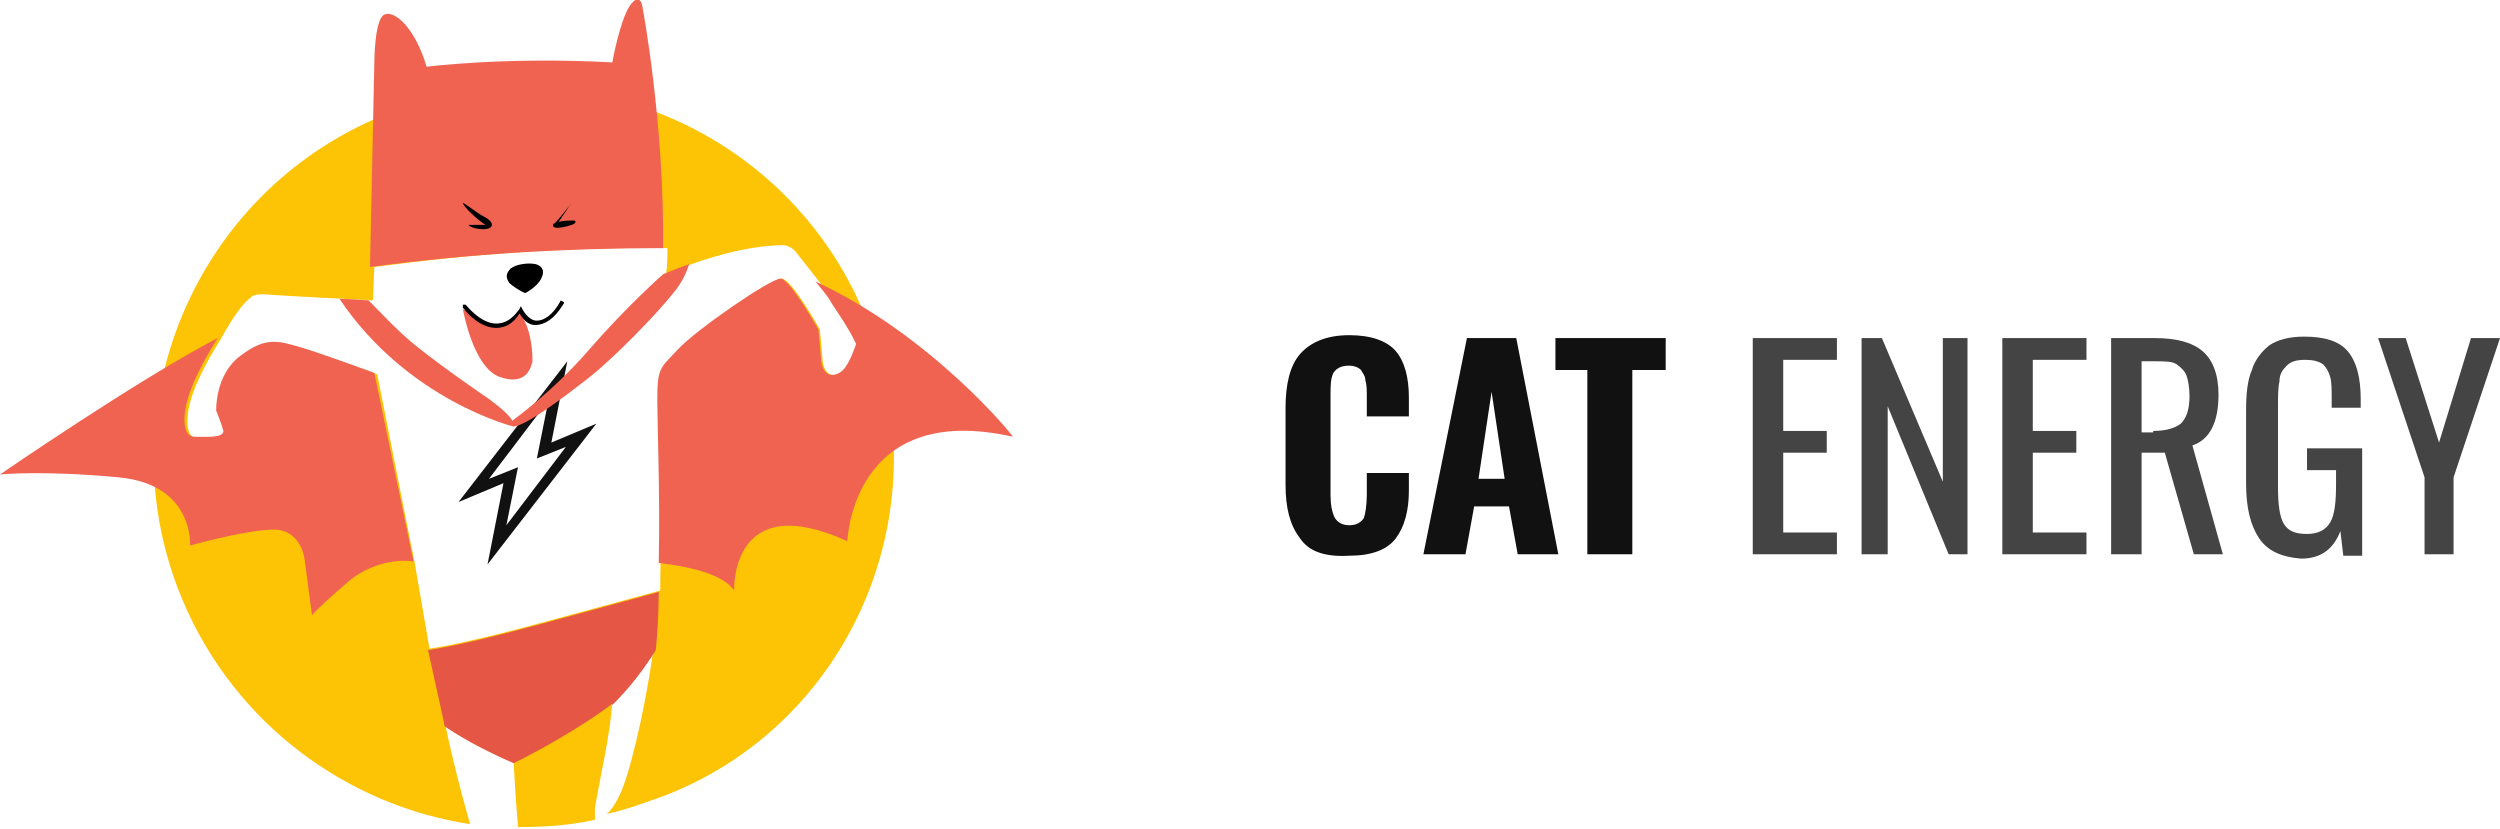
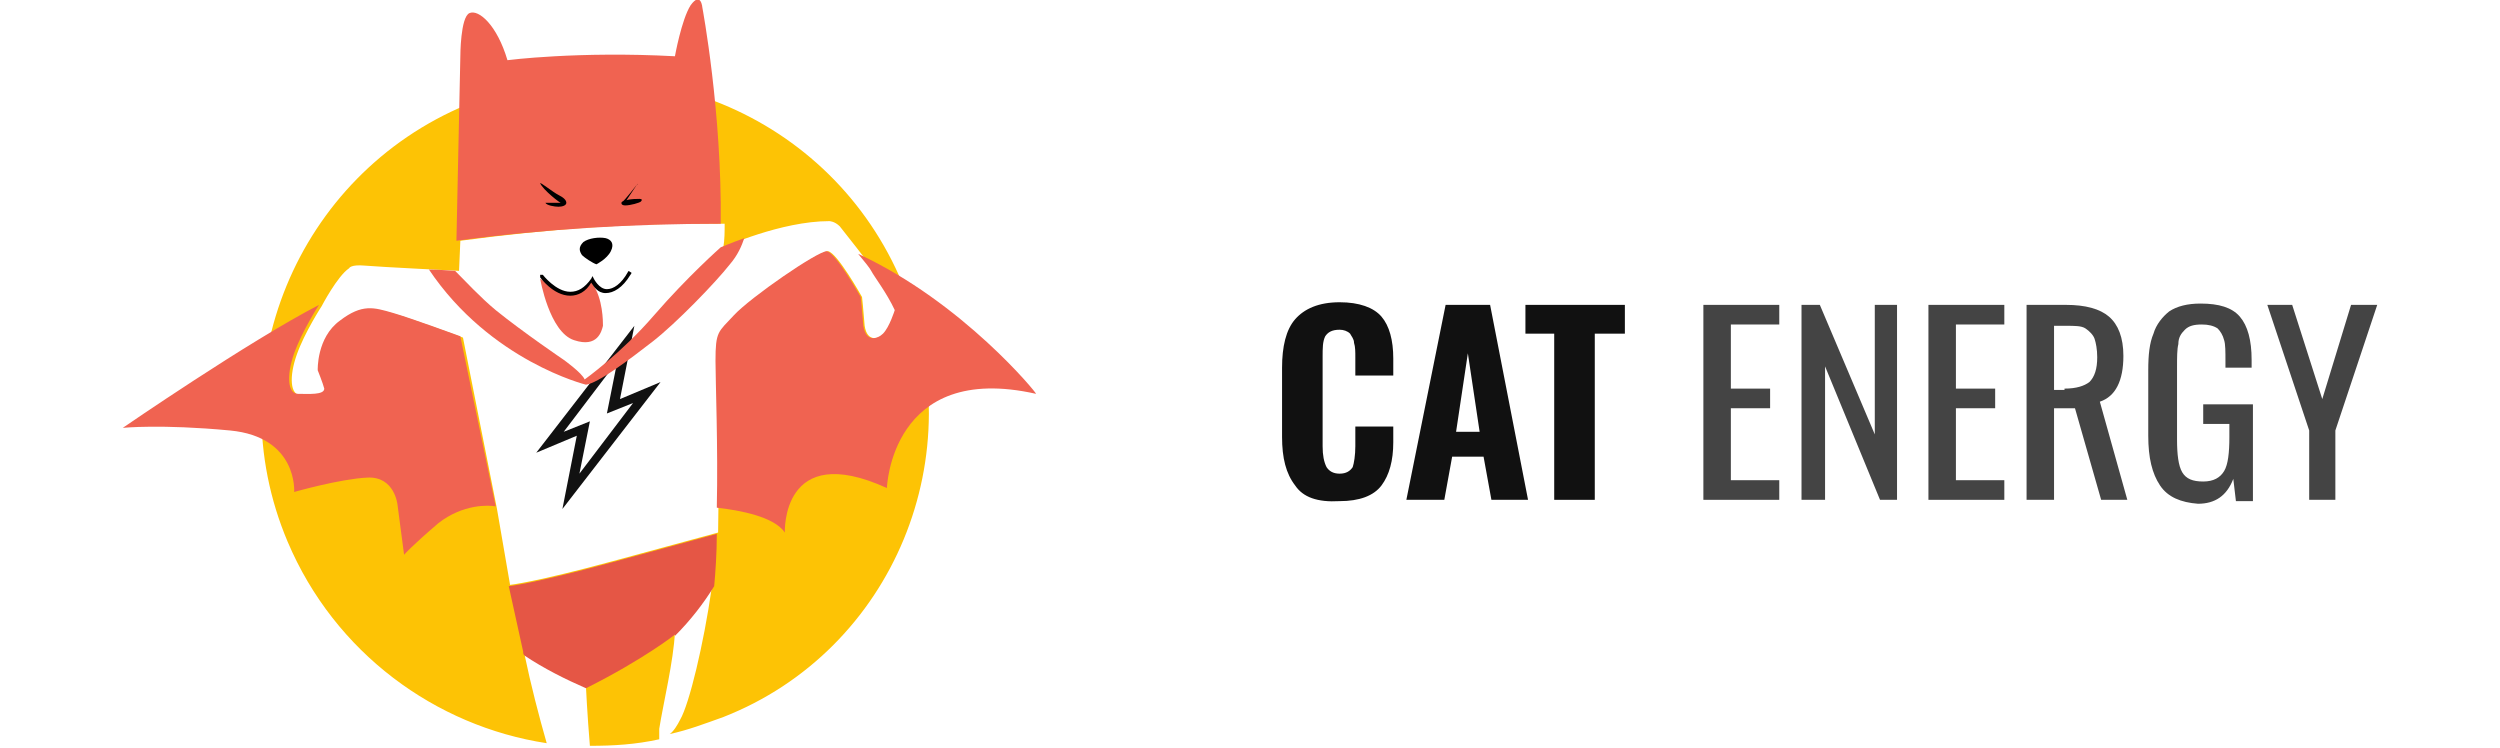
- <svg xmlns="http://www.w3.org/2000/svg" version="1.1" id="Layer_2" x="0px" y="0px" viewBox="0 0 172.3 57.1" style="enable-background:new 0 0 172.3 57.1;" xml:space="preserve">
+ <svg xmlns="http://www.w3.org/2000/svg" version="1.1" id="Layer_2" x="0px" y="0px" width="174" height="52" viewBox="0 0 172.3 57.1" style="enable-background:new 0 0 172.3 57.1;" xml:space="preserve">
  <style type="text/css">
    .st0 {
      fill: #FDC305;
    }
    .st1 {
      fill: #F06351;
    }
    .st2 {
      fill: #E55645;
    }
    .st3 {
      fill: #111111;
    }
    .st4 {
      fill: #444444;
    }
  </style>
  <path class="st0" d="M59.6,21.7C54.2,8.7,39.3,2.6,26.3,8S7.1,28.4,12.6,41.4c3.6,8.5,11.3,14.1,19.8,15.4c-0.6-2.1-1.2-4.4-1.7-6.8   c1.5,1,3.1,1.8,4.7,2.5c0,0,0,0,0,0c0,0,0.1,2.1,0.3,4.5c1.8,0,3.5-0.1,5.3-0.5c0-0.2,0-0.4,0-0.8c0.3-1.9,1.1-5.2,1.2-7.4   c1.1-1.1,2.1-2.3,2.9-3.7c0,0,0,0,0,0c0,0.1,0,0.3-0.1,0.4c-0.6,4.2-1.7,8.8-2.4,10c-0.2,0.4-0.5,0.9-0.8,1.1   c1.4-0.3,2.7-0.8,4.1-1.3C58.9,49.7,65.1,34.7,59.6,21.7z M58.2,25.5c-0.4,0.4-1.3,0.7-1.5-0.6c-0.1-1.3-0.2-2.2-0.2-2.2   s-1.9-3.4-2.6-3.5c-0.7,0-5.8,3.5-7.1,4.9c-1.2,1.3-1.4,1.2-1.4,3.5c0,1.7,0.2,8.1,0.1,13.1v0v0c0,0-2.2,0.6-8.1,2.2   c-5.9,1.6-7.8,1.8-7.8,1.8l-1-5.8c0,0,0,0,0,0c0,0,0,0,0,0c0,0,0,0,0,0c0,0,0,0,0,0c0,0,0,0,0,0c0,0,0,0,0,0l-2.6-13.1   c0,0-3.8-1.4-5.2-1.8c-1.4-0.4-2.3-0.7-4,0.6c-1.8,1.3-1.7,3.8-1.7,3.8s0.4,1,0.5,1.4c0,0.5-1.2,0.4-2,0.4s-0.9-1.4-0.3-3.1   c0.6-1.7,1.9-3.7,1.9-3.7s1.2-2.3,2.1-2.9c0,0,0.1-0.3,1.2-0.2c1.1,0.1,7.2,0.4,7.2,0.4l0.1-2.3c6.7-0.9,13.4-1.4,20.2-1.3   c0,0.6,0,1.2-0.1,1.8c0,0,4.4-2,8.1-2c0,0,0.4,0,0.8,0.4c0.3,0.4,2.4,3,2.6,3.4c0.2,0.4,1.2,1.7,1.8,3C59,23.7,58.6,25.1,58.2,25.5z   " />
  <path class="st1" d="M56.2,19.4c0.5,0.6,0.9,1.1,1,1.3c0.2,0.4,1.2,1.7,1.8,3c0,0-0.4,1.3-0.9,1.8c-0.4,0.4-1.3,0.7-1.5-0.6   c-0.1-1.3-0.2-2.2-0.2-2.2s-1.9-3.4-2.6-3.5c-0.7,0-5.8,3.5-7.1,4.9c-1.2,1.3-1.4,1.2-1.4,3.5c0,1.5,0.2,6.6,0.1,11.2   c1.8,0.2,4.4,0.7,5.2,1.9c0,0-0.3-7.1,7.8-3.4c0,0,0.3-9.7,11.4-7.2C69.9,30.1,64.2,23.1,56.2,19.4z" />
  <path class="st1" d="M45.7,17.1c0.1-8.5-1.4-16.5-1.4-16.5s-0.1-1.3-0.9-0.2c-0.7,1.1-1.2,3.9-1.2,3.9c-7.4-0.4-12.8,0.3-12.8,0.3   c-0.8-2.7-2.2-3.9-2.9-3.6c-0.7,0.3-0.7,3.3-0.7,3.3l-0.3,14.1C32.2,17.5,39,17.1,45.7,17.1z" />
  <path class="st2" d="M45.2,44.8c0.1-1.1,0.2-2.5,0.2-4c0,0-2.2,0.6-8.1,2.2c-5.9,1.6-7.8,1.8-7.8,1.8l1.1,5c0,0.1,0,0.2,0.1,0.3   c1.5,1,3.1,1.8,4.7,2.5c4.4-2.2,6.8-4.1,6.8-4.1c0,0,0,0,0,0.1C43.4,47.4,44.4,46.1,45.2,44.8z" />
  <path d="M31.9,14c0-0.1,1,0.7,1.4,0.9s0.6,0.4,0.6,0.6s-0.3,0.3-0.6,0.3s-0.9-0.1-1-0.3c0,0,0.6,0,0.9,0h0.3   C33.5,15.6,32.1,14.5,31.9,14z" />
  <path d="M39.3,14.1c0,0-1,1.3-1.1,1.3s-0.2,0.3,0.2,0.3s1.1-0.2,1.2-0.3s0.1-0.2-0.1-0.2c-0.2,0-0.7,0-1,0.1L39.3,14.1   C39.4,14.1,39.4,14,39.3,14.1z" />
  <path d="M36.2,20.2c0,0,0.8-0.4,1.1-1s0-0.9-0.4-1c-0.5-0.1-1.3,0-1.7,0.3c-0.4,0.4-0.3,0.7-0.1,1C35.3,19.7,35.9,20.1,36.2,20.2z" />
  <path class="st1" d="M35.8,21.4c0,0-0.2,0.4-0.5,0.6c-0.2,0.2-0.6,0.4-1,0.4c-0.6,0-1.1-0.2-1.5-0.4c-0.2-0.1-0.4-0.3-0.5-0.4   c-0.2-0.2-0.4-0.3-0.4-0.3s0.7,4.1,2.6,4.7c1.8,0.6,2.1-0.7,2.2-1.1c0-0.3,0-2.1-0.8-3.2C35.9,21.4,35.9,21.6,35.8,21.4z" />
  <g>
    <path d="M34.2,22.6C34.1,22.6,34.1,22.6,34.2,22.6c-1.3,0-2.3-1.4-2.3-1.4c0-0.1,0-0.2,0-0.2c0.1,0,0.2,0,0.2,0c0,0,1,1.3,2.1,1.3     c0,0,0,0,0,0c0.6,0,1.1-0.3,1.6-1l0.1-0.2l0.1,0.2c0,0,0.4,0.8,1,0.8c0.5,0,1.1-0.4,1.6-1.3c0-0.1,0.1-0.1,0.2,0     c0.1,0,0.1,0.1,0,0.2c-0.6,1-1.3,1.4-1.9,1.4c-0.6,0-0.9-0.5-1.1-0.8C35.4,22.3,34.8,22.6,34.2,22.6z" />
  </g>
  <path class="st3" d="M41.1,29.2l-3.1,1.3l1.1-5.6l-7.5,9.7l3.1-1.3l-1.1,5.6L41.1,29.2z M33.7,33l4.1-5.4l-0.8,4l2-0.8l-4.1,5.4   l0.8-4L33.7,33z" />
  <path class="st1" d="M45.7,18.9c0,0-2.5,2.2-5.1,5.2c-2.5,2.9-5.3,4.9-5.3,4.9c-0.2-0.5-1.6-1.5-1.6-1.5s-3.1-2.1-5.2-3.8   c-1.2-1-2.3-2.2-3.1-3c-0.3,0-1.1-0.1-2-0.1c4.7,7,12,8.8,12,8.8c0.9-0.1,3.3-1.9,5.1-3.3s4.8-4.5,5.9-5.9c0.6-0.7,0.9-1.4,1.1-2   C46.4,18.6,45.7,18.9,45.7,18.9z" />
  <path class="st1" d="M25.8,25.7c0,0-3.8-1.4-5.2-1.8c-1.4-0.4-2.3-0.7-4,0.6c-1.8,1.3-1.7,3.8-1.7,3.8s0.4,1,0.5,1.4   c0,0.5-1.2,0.4-2,0.4s-0.9-1.4-0.3-3.1c0.6-1.7,1.9-3.7,1.9-3.7c-5.4,2.8-15,9.4-15,9.4s2.9-0.3,8.2,0.2c5.2,0.5,4.9,4.7,4.9,4.7   s3.5-1,5.6-1.1c2.1-0.1,2.3,2.1,2.3,2.1l0.5,3.8c0,0,0.5-0.6,2.6-2.4c1.9-1.5,3.9-1.4,4.4-1.3c0,0,0,0,0,0L25.8,25.7z" />
  <g>
    <path class="st3" d="M89.6,37.1c-0.7-0.9-1-2.1-1-3.7v-5.3c0-1.6,0.3-2.9,1-3.7c0.7-0.8,1.8-1.3,3.4-1.3c1.5,0,2.6,0.4,3.2,1.1     c0.6,0.7,0.9,1.8,0.9,3.2v1.3h-2.9v-1.4c0-0.4,0-0.8-0.1-1.1c0-0.3-0.2-0.5-0.3-0.7c-0.2-0.2-0.5-0.3-0.8-0.3     c-0.6,0-0.9,0.2-1.1,0.5c-0.2,0.4-0.2,0.9-0.2,1.6v6.8c0,0.7,0.1,1.2,0.3,1.6c0.2,0.3,0.5,0.5,1,0.5c0.5,0,0.8-0.2,1-0.5     c0.1-0.3,0.2-0.9,0.2-1.6v-1.5h2.9v1.2c0,1.4-0.3,2.5-0.9,3.3c-0.6,0.8-1.7,1.2-3.2,1.2C91.3,38.4,90.2,38,89.6,37.1z" />
    <path class="st3" d="M101.1,23.3h3.4l2.9,14.9h-2.8l-0.6-3.3h-2.4l-0.6,3.3h-2.9L101.1,23.3z M103.7,33l-0.9-6l-0.9,6H103.7z" />
    <path class="st3" d="M109.5,25.5h-2.3v-2.2h7.6v2.2h-2.3v12.7h-3.1V25.5z" />
    <path class="st4" d="M120.8,23.3h5.8v1.5h-3.7v4.9h3v1.5h-3v5.5h3.7v1.5h-5.8V23.3z" />
    <path class="st4" d="M128.3,23.3h1.4l4.2,9.9v-9.9h1.7v14.9h-1.3L130.1,28v10.2h-1.8V23.3z" />
    <path class="st4" d="M138,23.3h5.8v1.5h-3.7v4.9h3v1.5h-3v5.5h3.7v1.5H138V23.3z" />
    <path class="st4" d="M145.5,23.3h3c1.5,0,2.6,0.3,3.3,0.9c0.7,0.6,1.1,1.6,1.1,3c0,1.9-0.6,3.1-1.8,3.5l2.1,7.5h-2l-2-7h-1.6v7     h-2.1V23.3z M148.4,29.7c0.9,0,1.5-0.2,1.9-0.5c0.4-0.4,0.6-1,0.6-1.9c0-0.6-0.1-1.1-0.2-1.4c-0.1-0.3-0.4-0.6-0.7-0.8     c-0.3-0.2-0.8-0.2-1.5-0.2h-0.9v4.9H148.4z" />
    <path class="st4" d="M155.7,37.1c-0.6-0.9-0.9-2.1-0.9-3.8v-5c0-1.2,0.1-2.1,0.4-2.8c0.2-0.7,0.7-1.3,1.2-1.7     c0.6-0.4,1.4-0.6,2.4-0.6c1.4,0,2.4,0.3,3,1c0.6,0.7,0.9,1.8,0.9,3.3v0.6h-2v-0.5c0-0.7,0-1.3-0.1-1.6c-0.1-0.4-0.3-0.7-0.5-0.9     c-0.3-0.2-0.7-0.3-1.2-0.3c-0.6,0-1,0.1-1.3,0.4c-0.3,0.3-0.5,0.6-0.5,1.1c-0.1,0.4-0.1,1-0.1,1.8v5.5c0,1.1,0.1,2,0.4,2.5     c0.3,0.5,0.8,0.7,1.6,0.7c0.8,0,1.3-0.3,1.6-0.8c0.3-0.5,0.4-1.4,0.4-2.6v-1H159v-1.5h3.8v7.4h-1.3l-0.2-1.7     c-0.5,1.3-1.4,1.9-2.7,1.9C157.3,38.4,156.3,38,155.7,37.1z" />
    <path class="st4" d="M167.1,32.9l-3.2-9.6h1.9l2.3,7.2l2.2-7.2h2l-3.2,9.6v5.3h-2V32.9z" />
  </g>
</svg>
